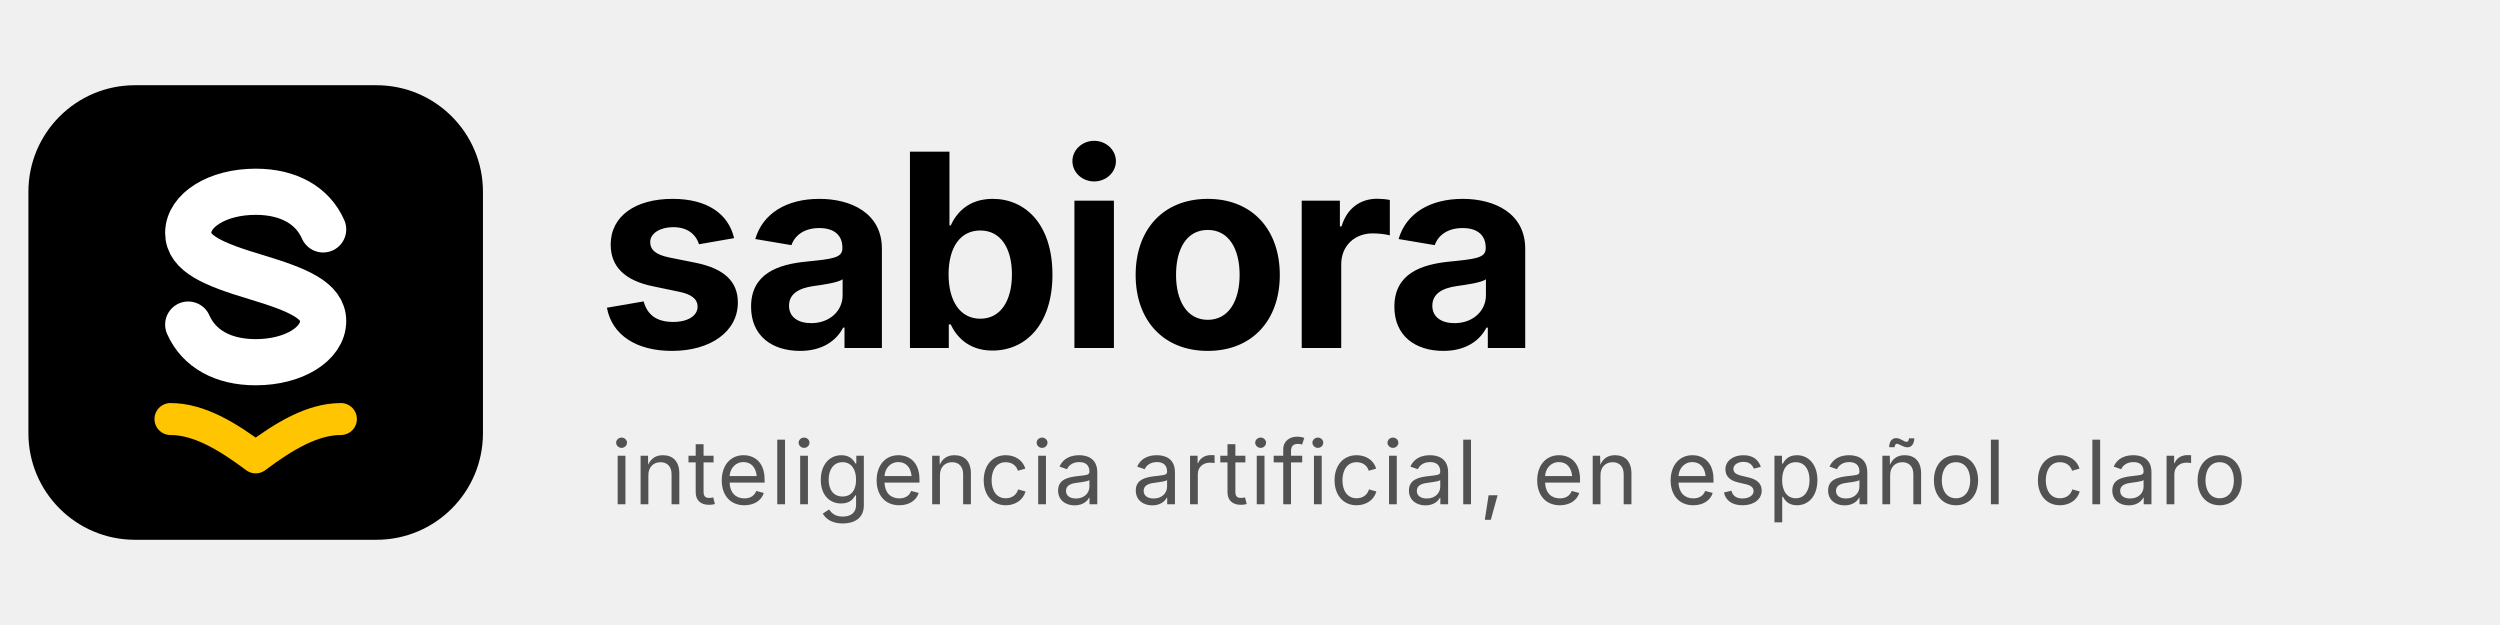
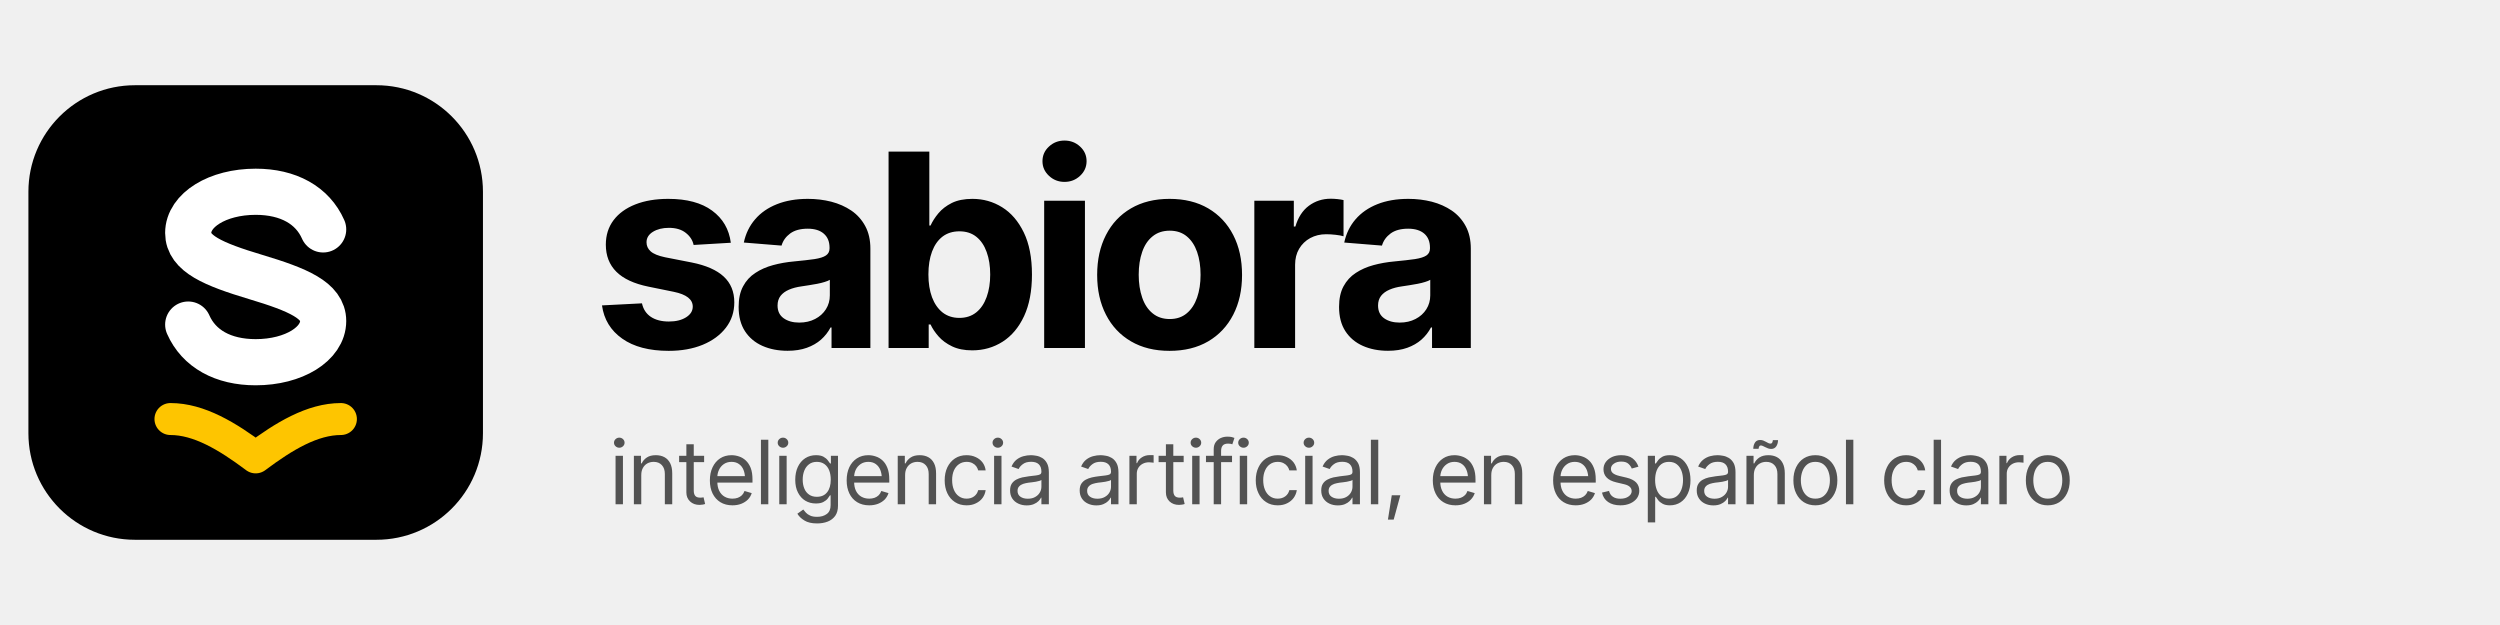
<svg xmlns="http://www.w3.org/2000/svg" viewBox="0 0 352 88" role="img" aria-label="sabiora">
  <g transform="translate(4,12)">
    <rect width="64" height="64" rx="15" fill="#000000" />
    <path d="M 41.5 20.3 C 40 16.9, 36.6 15, 32 15 C 26.6 15, 22.5 17.6, 22.5 20.8            C 22.5 23.7, 26 25.2, 32 27 C 38 28.8, 41.5 30.3, 41.5 33.2            C 41.5 36.4, 37.4 39, 32 39 C 27.4 39, 24 37.1, 22.5 33.7" fill="none" stroke="#ffffff" stroke-width="6.5" stroke-linecap="round" stroke-linejoin="round" />
    <path d="M 20 47 C 24 47, 28 49.4, 32 52.4 C 36 49.4, 40 47, 44 47" fill="none" stroke="#fec500" stroke-width="4.5" stroke-linecap="round" stroke-linejoin="round" />
  </g>
-   <text x="84" y="49" font-family="'Inter Tight', 'Inter', system-ui, -apple-system, 'Segoe UI', Roboto, 'Helvetica Neue', Arial, sans-serif" font-size="38" font-weight="700" fill="#000000" letter-spacing="-0.8">sabiora</text>
-   <text x="86" y="71" font-family="'Inter Tight', 'Inter', system-ui, -apple-system, 'Segoe UI', Roboto, 'Helvetica Neue', Arial, sans-serif" font-size="12.5" font-weight="400" fill="#525252" letter-spacing="0.2">inteligencia artificial, en español claro</text>
+   <path fill="#000000" d="M102.9 34.18 97.66 34.49Q97.46 33.5 96.56 32.79Q95.67 32.08 94.18 32.08Q92.84 32.08 91.93 32.64Q91.03 33.2 91.03 34.11Q91.03 34.87 91.61 35.39Q92.2 35.92 93.63 36.22L97.4 36.96Q100.41 37.56 101.9 38.94Q103.39 40.32 103.39 42.57Q103.39 44.61 102.2 46.15Q101.01 47.69 98.93 48.55Q96.85 49.4 94.16 49.4Q90.04 49.4 87.61 47.68Q85.17 45.96 84.76 43L90.39 42.71Q90.66 43.96 91.65 44.62Q92.64 45.27 94.17 45.27Q95.67 45.27 96.61 44.67Q97.54 44.08 97.54 43.17Q97.54 41.64 94.88 41.09L91.3 40.36Q88.26 39.74 86.78 38.26Q85.3 36.78 85.3 34.45Q85.3 32.45 86.39 31Q87.48 29.56 89.46 28.78Q91.44 28 94.09 28Q98.02 28 100.27 29.66Q102.53 31.32 102.9 34.18Z M110.89 49.39Q108.91 49.39 107.35 48.7Q105.78 48 104.89 46.63Q104 45.26 104 43.21Q104 41.47 104.63 40.31Q105.25 39.14 106.35 38.43Q107.44 37.71 108.84 37.33Q110.24 36.95 111.79 36.81Q113.59 36.64 114.69 36.48Q115.79 36.31 116.29 35.97Q116.8 35.63 116.8 34.97V34.88Q116.8 33.6 115.99 32.9Q115.19 32.2 113.73 32.2Q112.18 32.2 111.26 32.87Q110.34 33.55 110.04 34.58L104.73 34.15Q105.13 32.26 106.32 30.88Q107.5 29.5 109.39 28.75Q111.27 28 113.75 28Q115.48 28 117.05 28.4Q118.63 28.81 119.87 29.65Q121.11 30.5 121.83 31.84Q122.55 33.17 122.55 35.01V49H117.08V46.11H116.94Q116.43 47.08 115.6 47.82Q114.77 48.55 113.6 48.97Q112.43 49.39 110.89 49.39ZM112.53 45.42Q113.8 45.42 114.77 44.91Q115.74 44.41 116.29 43.54Q116.84 42.67 116.84 41.59V39.4Q116.58 39.56 116.11 39.7Q115.64 39.85 115.06 39.96Q114.48 40.08 113.9 40.16Q113.33 40.25 112.86 40.32Q111.84 40.46 111.08 40.79Q110.32 41.12 109.9 41.66Q109.48 42.21 109.48 43.02Q109.48 44.2 110.34 44.81Q111.2 45.42 112.53 45.42Z M136.89 49.33Q135.23 49.33 134.06 48.77Q132.89 48.21 132.15 47.37Q131.41 46.53 131.02 45.68H130.76V49H125.11V21.35H130.85V31.76H131.02Q131.4 30.91 132.12 30.04Q132.84 29.17 134.01 28.58Q135.18 28 136.92 28Q139.2 28 141.1 29.18Q143 30.36 144.15 32.73Q145.3 35.1 145.3 38.66Q145.3 42.12 144.19 44.51Q143.08 46.89 141.17 48.11Q139.26 49.33 136.89 49.33ZM135.08 44.76Q136.49 44.76 137.46 43.98Q138.42 43.21 138.92 41.82Q139.42 40.44 139.42 38.65Q139.42 36.85 138.92 35.48Q138.43 34.11 137.47 33.34Q136.51 32.57 135.08 32.57Q133.69 32.57 132.71 33.31Q131.74 34.06 131.23 35.42Q130.72 36.79 130.72 38.65Q130.72 40.48 131.23 41.86Q131.75 43.23 132.72 44Q133.7 44.76 135.08 44.76Z M147.02 49V28.26H152.76V49ZM149.88 25.61Q148.6 25.61 147.69 24.75Q146.78 23.9 146.78 22.7Q146.78 21.48 147.69 20.64Q148.6 19.79 149.88 19.79Q151.17 19.79 152.08 20.64Q152.99 21.48 152.99 22.69Q152.99 23.9 152.08 24.75Q151.17 25.61 149.88 25.61Z M164.67 49.4Q161.53 49.4 159.24 48.06Q156.95 46.72 155.72 44.31Q154.48 41.9 154.48 38.71Q154.48 35.5 155.72 33.09Q156.95 30.68 159.24 29.34Q161.53 28 164.67 28Q167.83 28 170.12 29.34Q172.4 30.68 173.64 33.09Q174.88 35.5 174.88 38.71Q174.88 41.9 173.64 44.31Q172.4 46.72 170.12 48.06Q167.83 49.4 164.67 49.4ZM164.7 44.92Q166.14 44.92 167.1 44.11Q168.06 43.31 168.55 41.9Q169.04 40.48 169.04 38.69Q169.04 36.87 168.55 35.47Q168.06 34.07 167.1 33.28Q166.14 32.48 164.7 32.48Q163.26 32.48 162.28 33.28Q161.3 34.07 160.82 35.47Q160.33 36.87 160.33 38.69Q160.33 40.48 160.82 41.9Q161.3 43.31 162.28 44.11Q163.26 44.92 164.7 44.92Z M176.61 49V28.26H182.17V31.9H182.39Q182.96 29.96 184.29 28.97Q185.63 27.98 187.36 27.98Q187.8 27.98 188.29 28.03Q188.79 28.08 189.17 28.17V33.27Q188.77 33.14 188.05 33.06Q187.34 32.98 186.73 32.98Q185.48 32.98 184.48 33.52Q183.48 34.07 182.91 35.04Q182.35 36 182.35 37.28V49Z M195.43 49.39Q193.45 49.39 191.89 48.7Q190.32 48 189.43 46.63Q188.54 45.26 188.54 43.21Q188.54 41.47 189.17 40.31Q189.8 39.14 190.89 38.43Q191.99 37.71 193.38 37.33Q194.78 36.95 196.33 36.81Q198.13 36.64 199.23 36.48Q200.33 36.31 200.84 35.97Q201.34 35.63 201.34 34.97V34.88Q201.34 33.6 200.54 32.9Q199.73 32.2 198.27 32.2Q196.72 32.2 195.8 32.87Q194.88 33.55 194.58 34.58L189.27 34.15Q189.67 32.26 190.86 30.88Q192.05 29.5 193.93 28.75Q195.81 28 198.3 28Q200.02 28 201.6 28.4Q203.17 28.81 204.41 29.65Q205.65 30.5 206.37 31.84Q207.09 33.17 207.09 35.01V49H201.63V46.11H201.48Q200.97 47.08 200.14 47.82Q199.31 48.55 198.14 48.97Q196.97 49.39 195.43 49.39ZM197.07 45.42Q198.34 45.42 199.31 44.91Q200.28 44.41 200.83 43.54Q201.38 42.67 201.38 41.59V39.4Q201.12 39.56 200.65 39.7Q200.18 39.85 199.6 39.96Q199.02 40.08 198.45 40.16Q197.87 40.25 197.4 40.32Q196.38 40.46 195.63 40.79Q194.87 41.12 194.45 41.66Q194.03 42.21 194.03 43.02Q194.03 44.2 194.88 44.81Q195.74 45.42 197.07 45.42Z" />
+   <path fill="#525252" d="M86.67 71V64.18H87.71V71ZM87.2 63.04Q86.89 63.04 86.67 62.83Q86.45 62.63 86.45 62.33Q86.45 62.04 86.67 61.83Q86.89 61.62 87.2 61.62Q87.5 61.62 87.72 61.83Q87.94 62.04 87.94 62.33Q87.94 62.63 87.72 62.83Q87.5 63.04 87.2 63.04Z M90.29 66.9V71H89.25V64.18H90.25V65.25H90.35Q90.59 64.73 91.08 64.41Q91.56 64.09 92.34 64.09Q93.03 64.09 93.55 64.37Q94.07 64.65 94.36 65.22Q94.65 65.79 94.65 66.67V71H93.61V66.74Q93.61 65.94 93.19 65.49Q92.77 65.03 92.04 65.03Q91.54 65.03 91.14 65.25Q90.75 65.47 90.52 65.89Q90.29 66.3 90.29 66.9Z M99.14 64.18V65.07H95.62V64.18ZM96.64 62.55H97.68V69.05Q97.68 69.58 97.9 69.83Q98.12 70.07 98.59 70.07Q98.7 70.07 98.81 70.06Q98.92 70.05 99.06 70.02L99.28 70.96Q99.13 71.02 98.92 71.05Q98.71 71.09 98.5 71.09Q97.67 71.09 97.16 70.6Q96.64 70.11 96.64 69.33Z M103.13 71.15Q102.15 71.15 101.43 70.71Q100.72 70.27 100.33 69.48Q99.95 68.69 99.95 67.64Q99.95 66.59 100.33 65.79Q100.71 64.99 101.39 64.54Q102.08 64.09 103 64.09Q103.53 64.09 104.06 64.27Q104.58 64.44 105.01 64.84Q105.44 65.24 105.7 65.89Q105.95 66.54 105.95 67.5V67.95H100.69V67.04H105.39L104.9 67.39Q104.9 66.7 104.69 66.17Q104.48 65.64 104.05 65.34Q103.63 65.03 103 65.03Q102.37 65.03 101.92 65.34Q101.47 65.65 101.24 66.14Q101 66.64 101 67.2V67.8Q101 68.58 101.27 69.11Q101.54 69.65 102.02 69.93Q102.5 70.21 103.13 70.21Q103.54 70.21 103.88 70.09Q104.21 69.97 104.46 69.73Q104.7 69.49 104.83 69.13L105.84 69.43Q105.69 69.94 105.31 70.33Q104.93 70.71 104.38 70.93Q103.82 71.15 103.13 71.15Z M108.18 61.91V71H107.14V61.91Z M109.72 71V64.18H110.76V71ZM110.25 63.04Q109.94 63.04 109.72 62.83Q109.5 62.63 109.5 62.33Q109.5 62.04 109.72 61.83Q109.94 61.62 110.25 61.62Q110.55 61.62 110.77 61.83Q110.99 62.04 110.99 62.33Q110.99 62.63 110.77 62.83Q110.55 63.04 110.25 63.04Z M115.05 73.7Q113.91 73.7 113.25 73.28Q112.58 72.87 112.27 72.33L113.1 71.74Q113.24 71.93 113.46 72.17Q113.68 72.42 114.06 72.59Q114.43 72.77 115.05 72.77Q115.87 72.77 116.41 72.37Q116.95 71.98 116.95 71.12V69.74H116.86Q116.75 69.93 116.54 70.2Q116.33 70.47 115.93 70.68Q115.54 70.89 114.87 70.89Q114.04 70.89 113.39 70.5Q112.74 70.11 112.36 69.36Q111.97 68.62 111.97 67.56Q111.97 66.51 112.34 65.73Q112.71 64.95 113.37 64.52Q114.03 64.09 114.89 64.09Q115.56 64.09 115.95 64.31Q116.34 64.53 116.55 64.81Q116.77 65.09 116.88 65.26H116.99V64.18H117.99V71.2Q117.99 72.07 117.6 72.63Q117.2 73.18 116.54 73.44Q115.87 73.7 115.05 73.7ZM115.01 69.95Q115.96 69.95 116.46 69.31Q116.97 68.67 116.97 67.53Q116.97 66.79 116.75 66.23Q116.53 65.67 116.09 65.35Q115.65 65.03 115.01 65.03Q114.35 65.03 113.91 65.37Q113.46 65.71 113.24 66.28Q113.02 66.84 113.02 67.53Q113.02 68.24 113.25 68.79Q113.47 69.33 113.92 69.64Q114.36 69.95 115.01 69.95Z M122.39 71.15Q121.41 71.15 120.69 70.71Q119.97 70.27 119.59 69.48Q119.21 68.69 119.21 67.64Q119.21 66.59 119.58 65.79Q119.96 64.99 120.65 64.54Q121.34 64.09 122.26 64.09Q122.79 64.09 123.31 64.27Q123.84 64.44 124.27 64.84Q124.7 65.24 124.95 65.89Q125.21 66.54 125.21 67.5V67.95H119.95V67.04H124.64L124.16 67.39Q124.16 66.7 123.95 66.17Q123.73 65.64 123.31 65.34Q122.89 65.03 122.26 65.03Q121.63 65.03 121.18 65.34Q120.73 65.65 120.49 66.14Q120.26 66.64 120.26 67.2V67.8Q120.26 68.58 120.52 69.11Q120.79 69.65 121.27 69.93Q121.76 70.21 122.39 70.21Q122.8 70.21 123.14 70.09Q123.47 69.97 123.72 69.73Q123.96 69.49 124.09 69.13L125.1 69.43Q124.94 69.94 124.57 70.33Q124.19 70.71 123.64 70.93Q123.08 71.15 122.39 71.15Z M127.44 66.9V71H126.4V64.18H127.4V65.25H127.5Q127.74 64.73 128.23 64.41Q128.71 64.09 129.49 64.09Q130.18 64.09 130.7 64.37Q131.22 64.65 131.51 65.22Q131.8 65.79 131.8 66.67V71H130.76V66.74Q130.76 65.94 130.34 65.49Q129.92 65.03 129.19 65.03Q128.69 65.03 128.29 65.25Q127.9 65.47 127.67 65.89Q127.44 66.3 127.44 66.9Z M136.1 71.15Q135.14 71.15 134.45 70.69Q133.76 70.24 133.38 69.44Q133.01 68.65 133.01 67.63Q133.01 66.59 133.39 65.79Q133.78 64.99 134.47 64.54Q135.16 64.09 136.08 64.09Q136.81 64.09 137.38 64.36Q137.96 64.62 138.33 65.1Q138.7 65.59 138.78 66.23H137.73Q137.65 65.92 137.45 65.64Q137.24 65.37 136.9 65.2Q136.56 65.03 136.1 65.03Q135.49 65.03 135.03 65.35Q134.57 65.67 134.31 66.24Q134.06 66.82 134.06 67.59Q134.06 68.38 134.31 68.97Q134.56 69.56 135.02 69.88Q135.48 70.21 136.1 70.21Q136.71 70.21 137.15 69.89Q137.59 69.57 137.73 69.01H138.78Q138.7 69.61 138.35 70.1Q138 70.58 137.42 70.86Q136.85 71.15 136.1 71.15Z M139.97 71V64.18H141.01V71ZM140.5 63.04Q140.19 63.04 139.97 62.83Q139.75 62.63 139.75 62.33Q139.75 62.04 139.97 61.83Q140.19 61.62 140.5 61.62Q140.8 61.62 141.02 61.83Q141.24 62.04 141.24 62.33Q141.24 62.63 141.02 62.83Q140.8 63.04 140.5 63.04Z M144.55 71.16Q143.91 71.16 143.38 70.91Q142.84 70.66 142.53 70.19Q142.22 69.72 142.22 69.06Q142.22 68.47 142.45 68.11Q142.69 67.75 143.07 67.54Q143.46 67.33 143.93 67.22Q144.4 67.12 144.87 67.06Q145.49 66.98 145.88 66.94Q146.27 66.89 146.45 66.79Q146.63 66.68 146.63 66.43V66.4Q146.63 65.74 146.27 65.38Q145.91 65.02 145.19 65.02Q144.44 65.02 144.02 65.35Q143.59 65.67 143.42 66.04L142.42 65.69Q142.69 65.07 143.13 64.72Q143.58 64.37 144.11 64.23Q144.64 64.09 145.15 64.09Q145.48 64.09 145.91 64.17Q146.34 64.24 146.74 64.48Q147.15 64.73 147.41 65.21Q147.68 65.7 147.68 66.51V71H146.63V70.07H146.58Q146.48 70.29 146.23 70.55Q145.98 70.8 145.56 70.98Q145.15 71.16 144.55 71.16ZM144.71 70.22Q145.34 70.22 145.76 69.97Q146.19 69.73 146.41 69.34Q146.63 68.96 146.63 68.53V67.57Q146.56 67.65 146.34 67.71Q146.12 67.78 145.83 67.83Q145.54 67.88 145.26 67.91Q144.99 67.94 144.82 67.96Q144.41 68.02 144.06 68.13Q143.71 68.25 143.49 68.49Q143.27 68.72 143.27 69.12Q143.27 69.66 143.68 69.94Q144.08 70.22 144.71 70.22Z M154.35 71.16Q153.71 71.16 153.18 70.91Q152.64 70.66 152.33 70.19Q152.02 69.72 152.02 69.06Q152.02 68.47 152.25 68.11Q152.49 67.75 152.87 67.54Q153.26 67.33 153.73 67.22Q154.19 67.12 154.67 67.06Q155.29 66.98 155.68 66.94Q156.07 66.89 156.25 66.79Q156.43 66.68 156.43 66.43V66.4Q156.43 65.74 156.07 65.38Q155.71 65.02 154.99 65.02Q154.24 65.02 153.82 65.35Q153.39 65.67 153.22 66.04L152.22 65.69Q152.49 65.07 152.93 64.72Q153.38 64.37 153.91 64.23Q154.44 64.09 154.95 64.09Q155.28 64.09 155.71 64.17Q156.14 64.24 156.54 64.48Q156.95 64.73 157.21 65.21Q157.48 65.7 157.48 66.51V71H156.43V70.07H156.38Q156.28 70.29 156.03 70.55Q155.78 70.8 155.36 70.98Q154.95 71.16 154.35 71.16ZM154.51 70.22Q155.13 70.22 155.56 69.97Q155.99 69.73 156.21 69.34Q156.43 68.96 156.43 68.53V67.57Q156.36 67.65 156.14 67.71Q155.92 67.78 155.63 67.83Q155.34 67.88 155.06 67.91Q154.79 67.94 154.62 67.96Q154.21 68.02 153.86 68.13Q153.5 68.25 153.29 68.49Q153.07 68.72 153.07 69.12Q153.07 69.66 153.48 69.94Q153.88 70.22 154.51 70.22Z M159.02 71V64.18H160.02V65.21H160.1Q160.28 64.71 160.78 64.39Q161.27 64.08 161.88 64.08Q161.99 64.08 162.16 64.08Q162.34 64.08 162.43 64.09V65.15Q162.37 65.14 162.18 65.12Q161.99 65.09 161.78 65.09Q161.29 65.09 160.89 65.3Q160.5 65.51 160.28 65.87Q160.06 66.23 160.06 66.69V71Z M166.66 64.18V65.07H163.13V64.18ZM164.16 62.55H165.2V69.05Q165.2 69.58 165.42 69.83Q165.64 70.07 166.11 70.07Q166.22 70.07 166.33 70.06Q166.44 70.05 166.58 70.02L166.8 70.96Q166.65 71.02 166.44 71.05Q166.23 71.09 166.01 71.09Q165.19 71.09 164.67 70.6Q164.16 70.11 164.16 69.33Z M167.86 71V64.18H168.9V71ZM168.39 63.04Q168.08 63.04 167.86 62.83Q167.64 62.63 167.64 62.33Q167.64 62.04 167.86 61.83Q168.08 61.62 168.39 61.62Q168.69 61.62 168.91 61.83Q169.13 62.04 169.13 62.33Q169.13 62.63 168.91 62.83Q168.69 63.04 168.39 63.04Z M173.47 64.18V65.07H169.8V64.18ZM170.89 71V63.24Q170.89 62.65 171.17 62.26Q171.45 61.87 171.89 61.67Q172.33 61.48 172.81 61.48Q173.2 61.48 173.45 61.54Q173.7 61.61 173.81 61.66L173.51 62.56Q173.43 62.53 173.29 62.49Q173.15 62.46 172.92 62.46Q172.4 62.46 172.17 62.72Q171.93 62.99 171.93 63.49V71Z M174.56 71V64.18H175.6V71ZM175.09 63.04Q174.78 63.04 174.56 62.83Q174.34 62.63 174.34 62.33Q174.34 62.04 174.56 61.83Q174.78 61.62 175.09 61.62Q175.39 61.62 175.61 61.83Q175.83 62.04 175.83 62.33Q175.83 62.63 175.61 62.83Q175.39 63.04 175.09 63.04Z M179.9 71.15Q178.95 71.15 178.26 70.69Q177.56 70.24 177.19 69.44Q176.81 68.65 176.81 67.63Q176.81 66.59 177.2 65.79Q177.58 64.99 178.27 64.54Q178.97 64.09 179.89 64.09Q180.61 64.09 181.18 64.36Q181.76 64.62 182.13 65.1Q182.5 65.59 182.59 66.23H181.54Q181.46 65.92 181.25 65.64Q181.04 65.37 180.7 65.2Q180.36 65.03 179.9 65.03Q179.29 65.03 178.83 65.35Q178.37 65.67 178.12 66.24Q177.86 66.82 177.86 67.59Q177.86 68.38 178.11 68.97Q178.36 69.56 178.82 69.88Q179.28 70.21 179.9 70.21Q180.52 70.21 180.96 69.89Q181.4 69.57 181.54 69.01H182.59Q182.5 69.61 182.15 70.1Q181.8 70.58 181.23 70.86Q180.66 71.15 179.9 71.15Z M183.77 71V64.18H184.81V71ZM184.3 63.04Q183.99 63.04 183.77 62.83Q183.55 62.63 183.55 62.33Q183.55 62.04 183.77 61.83Q183.99 61.62 184.3 61.62Q184.6 61.62 184.82 61.83Q185.04 62.04 185.04 62.33Q185.04 62.63 184.82 62.83Q184.6 63.04 184.3 63.04Z M188.36 71.16Q187.71 71.16 187.18 70.91Q186.65 70.66 186.34 70.19Q186.03 69.72 186.03 69.06Q186.03 68.47 186.26 68.11Q186.49 67.75 186.88 67.54Q187.26 67.33 187.73 67.22Q188.2 67.12 188.67 67.06Q189.3 66.98 189.68 66.94Q190.07 66.89 190.25 66.79Q190.43 66.68 190.43 66.43V66.4Q190.43 65.74 190.07 65.38Q189.72 65.02 188.99 65.02Q188.25 65.02 187.82 65.35Q187.39 65.67 187.22 66.04L186.22 65.69Q186.49 65.07 186.94 64.72Q187.39 64.37 187.91 64.23Q188.44 64.09 188.95 64.09Q189.28 64.09 189.71 64.17Q190.14 64.24 190.54 64.48Q190.95 64.73 191.22 65.21Q191.48 65.7 191.48 66.51V71H190.43V70.07H190.38Q190.28 70.29 190.03 70.55Q189.78 70.8 189.37 70.98Q188.95 71.16 188.36 71.16ZM188.52 70.22Q189.14 70.22 189.57 69.97Q189.99 69.73 190.21 69.34Q190.43 68.96 190.43 68.53V67.57Q190.36 67.65 190.14 67.71Q189.92 67.78 189.63 67.83Q189.34 67.88 189.06 67.91Q188.79 67.94 188.63 67.96Q188.22 68.02 187.86 68.13Q187.51 68.25 187.29 68.49Q187.07 68.72 187.07 69.12Q187.07 69.66 187.48 69.94Q187.89 70.22 188.52 70.22Z M194.06 61.91V71H193.02V61.91Z M195.42 73.16 195.96 69.73H197.17L196.23 73.16Z M204.93 71.15Q203.95 71.15 203.23 70.71Q202.51 70.27 202.13 69.48Q201.74 68.69 201.74 67.64Q201.74 66.59 202.12 65.79Q202.5 64.99 203.19 64.54Q203.87 64.09 204.79 64.09Q205.32 64.09 205.85 64.27Q206.37 64.44 206.81 64.84Q207.24 65.24 207.49 65.89Q207.75 66.54 207.75 67.5V67.95H202.49V67.04H207.18L206.7 67.39Q206.7 66.7 206.48 66.17Q206.27 65.64 205.85 65.34Q205.42 65.03 204.79 65.03Q204.17 65.03 203.72 65.34Q203.27 65.65 203.03 66.14Q202.79 66.64 202.79 67.2V67.8Q202.79 68.58 203.06 69.11Q203.33 69.65 203.81 69.93Q204.29 70.21 204.93 70.21Q205.34 70.21 205.67 70.09Q206.01 69.97 206.25 69.73Q206.5 69.49 206.62 69.13L207.64 69.43Q207.48 69.94 207.1 70.33Q206.73 70.71 206.17 70.93Q205.62 71.15 204.93 71.15Z M209.97 66.9V71H208.94V64.18H209.94V65.25H210.04Q210.27 64.73 210.76 64.41Q211.25 64.09 212.03 64.09Q212.71 64.09 213.23 64.37Q213.75 64.65 214.04 65.22Q214.33 65.79 214.33 66.67V71H213.29V66.74Q213.29 65.94 212.87 65.49Q212.45 65.03 211.73 65.03Q211.23 65.03 210.83 65.25Q210.43 65.47 210.2 65.89Q209.97 66.3 209.97 66.9Z M221.86 71.15Q220.88 71.15 220.16 70.71Q219.44 70.27 219.06 69.48Q218.68 68.69 218.68 67.64Q218.68 66.59 219.05 65.79Q219.43 64.99 220.12 64.54Q220.81 64.09 221.73 64.09Q222.26 64.09 222.78 64.27Q223.31 64.44 223.74 64.84Q224.17 65.24 224.42 65.89Q224.68 66.54 224.68 67.5V67.95H219.42V67.04H224.11L223.63 67.39Q223.63 66.7 223.42 66.17Q223.2 65.64 222.78 65.34Q222.36 65.03 221.73 65.03Q221.1 65.03 220.65 65.34Q220.2 65.65 219.96 66.14Q219.72 66.64 219.72 67.2V67.8Q219.72 68.58 219.99 69.11Q220.26 69.65 220.74 69.93Q221.23 70.21 221.86 70.21Q222.27 70.21 222.61 70.09Q222.94 69.97 223.19 69.73Q223.43 69.49 223.56 69.13L224.57 69.43Q224.41 69.94 224.04 70.33Q223.66 70.71 223.11 70.93Q222.55 71.15 221.86 71.15Z M230.69 65.71 229.75 65.97Q229.62 65.62 229.29 65.31Q228.96 64.99 228.27 64.99Q227.65 64.99 227.24 65.28Q226.82 65.57 226.82 66.01Q226.82 66.4 227.11 66.63Q227.39 66.86 227.99 67.01L229.01 67.25Q229.92 67.47 230.37 67.93Q230.81 68.39 230.81 69.1Q230.81 69.68 230.48 70.15Q230.14 70.61 229.54 70.88Q228.95 71.15 228.15 71.15Q227.11 71.15 226.43 70.69Q225.75 70.23 225.56 69.36L226.55 69.12Q226.69 69.67 227.09 69.94Q227.49 70.22 228.14 70.22Q228.87 70.22 229.3 69.9Q229.74 69.59 229.74 69.16Q229.74 68.44 228.73 68.19L227.59 67.92Q226.65 67.7 226.21 67.23Q225.77 66.77 225.77 66.07Q225.77 65.49 226.1 65.04Q226.43 64.6 226.99 64.34Q227.56 64.09 228.27 64.09Q229.29 64.09 229.87 64.54Q230.45 64.99 230.69 65.71Z M232.01 73.55V64.18H233.02V65.26H233.14Q233.25 65.09 233.46 64.81Q233.67 64.53 234.06 64.31Q234.45 64.09 235.12 64.09Q235.98 64.09 236.63 64.52Q237.28 64.95 237.65 65.74Q238.02 66.53 238.02 67.61Q238.02 68.69 237.65 69.48Q237.29 70.28 236.64 70.71Q235.98 71.15 235.13 71.15Q234.47 71.15 234.08 70.92Q233.68 70.7 233.47 70.42Q233.25 70.13 233.14 69.95H233.05V73.55ZM234.99 70.21Q235.65 70.21 236.09 69.86Q236.53 69.5 236.75 68.91Q236.97 68.32 236.97 67.59Q236.97 66.87 236.75 66.29Q236.53 65.71 236.09 65.37Q235.66 65.03 234.99 65.03Q234.35 65.03 233.92 65.35Q233.49 65.67 233.26 66.25Q233.04 66.83 233.04 67.59Q233.04 68.36 233.27 68.95Q233.49 69.54 233.93 69.87Q234.36 70.21 234.99 70.21Z M241.24 71.16Q240.59 71.16 240.06 70.91Q239.53 70.66 239.22 70.19Q238.9 69.72 238.9 69.06Q238.9 68.47 239.14 68.11Q239.37 67.75 239.76 67.54Q240.14 67.33 240.61 67.22Q241.08 67.12 241.55 67.06Q242.18 66.98 242.56 66.94Q242.95 66.89 243.13 66.79Q243.31 66.68 243.31 66.43V66.4Q243.31 65.74 242.95 65.38Q242.6 65.02 241.87 65.02Q241.13 65.02 240.7 65.35Q240.27 65.67 240.1 66.04L239.1 65.69Q239.37 65.07 239.82 64.72Q240.27 64.37 240.79 64.23Q241.32 64.09 241.83 64.09Q242.16 64.09 242.59 64.17Q243.02 64.24 243.42 64.48Q243.83 64.73 244.1 65.21Q244.36 65.7 244.36 66.51V71H243.31V70.07H243.26Q243.16 70.29 242.91 70.55Q242.66 70.8 242.25 70.98Q241.83 71.16 241.24 71.16ZM241.39 70.22Q242.02 70.22 242.44 69.97Q242.87 69.73 243.09 69.34Q243.31 68.96 243.31 68.53V67.57Q243.24 67.65 243.02 67.71Q242.8 67.78 242.51 67.83Q242.22 67.88 241.94 67.91Q241.67 67.94 241.5 67.96Q241.1 68.02 240.74 68.13Q240.39 68.25 240.17 68.49Q239.95 68.72 239.95 69.12Q239.95 69.66 240.36 69.94Q240.77 70.22 241.39 70.22Z M246.94 66.9V71H245.9V64.18H246.9V65.25H247Q247.24 64.73 247.73 64.41Q248.22 64.09 248.99 64.09Q249.68 64.09 250.2 64.37Q250.72 64.65 251.01 65.22Q251.3 65.79 251.3 66.67V71H250.26V66.74Q250.26 65.94 249.84 65.49Q249.42 65.03 248.69 65.03Q248.19 65.03 247.8 65.25Q247.4 65.47 247.17 65.89Q246.94 66.3 246.94 66.9ZM249.39 63.21Q249.17 63.21 248.96 63.14Q248.75 63.07 248.55 62.96Q248.36 62.86 248.2 62.79Q248.03 62.72 247.92 62.72Q247.76 62.72 247.69 62.87Q247.62 63.02 247.61 63.19H246.86Q246.87 62.66 247.11 62.3Q247.34 61.95 247.82 61.95Q248.05 61.95 248.25 62.02Q248.45 62.1 248.63 62.2Q248.81 62.31 248.97 62.38Q249.13 62.46 249.28 62.46Q249.44 62.46 249.51 62.35Q249.59 62.23 249.62 61.97H250.35Q250.33 62.53 250.08 62.87Q249.83 63.21 249.39 63.21Z M255.6 71.15Q254.68 71.15 253.98 70.71Q253.29 70.27 252.9 69.47Q252.51 68.68 252.51 67.63Q252.51 66.56 252.9 65.77Q253.29 64.97 253.98 64.53Q254.68 64.09 255.6 64.09Q256.53 64.09 257.22 64.53Q257.92 64.97 258.31 65.77Q258.7 66.56 258.7 67.63Q258.7 68.68 258.31 69.47Q257.92 70.27 257.22 70.71Q256.53 71.15 255.6 71.15ZM255.6 70.21Q256.31 70.21 256.76 69.85Q257.21 69.49 257.43 68.9Q257.65 68.31 257.65 67.63Q257.65 66.94 257.43 66.35Q257.21 65.76 256.76 65.39Q256.31 65.03 255.6 65.03Q254.9 65.03 254.45 65.39Q254 65.76 253.78 66.35Q253.56 66.94 253.56 67.63Q253.56 68.31 253.78 68.9Q254 69.49 254.45 69.85Q254.9 70.21 255.6 70.21Z M260.95 61.91V71H259.91V61.91Z M268.38 71.15Q267.43 71.15 266.74 70.69Q266.05 70.24 265.67 69.44Q265.29 68.65 265.29 67.63Q265.29 66.59 265.68 65.79Q266.06 64.99 266.76 64.54Q267.45 64.09 268.37 64.09Q269.09 64.09 269.67 64.36Q270.24 64.62 270.61 65.1Q270.98 65.59 271.07 66.23H270.02Q269.94 65.92 269.73 65.64Q269.52 65.37 269.19 65.2Q268.85 65.03 268.38 65.03Q267.77 65.03 267.31 65.35Q266.86 65.67 266.6 66.24Q266.34 66.82 266.34 67.59Q266.34 68.38 266.59 68.97Q266.85 69.56 267.31 69.88Q267.77 70.21 268.38 70.21Q269 70.21 269.44 69.89Q269.88 69.57 270.02 69.01H271.07Q270.98 69.61 270.63 70.1Q270.28 70.58 269.71 70.86Q269.14 71.15 268.38 71.15Z M273.3 61.91V71H272.26V61.91Z M276.84 71.16Q276.19 71.16 275.66 70.91Q275.13 70.66 274.82 70.19Q274.51 69.72 274.51 69.06Q274.51 68.47 274.74 68.11Q274.97 67.75 275.36 67.54Q275.75 67.33 276.21 67.22Q276.68 67.12 277.16 67.06Q277.78 66.98 278.17 66.94Q278.55 66.89 278.73 66.79Q278.91 66.68 278.91 66.43V66.4Q278.91 65.74 278.56 65.38Q278.2 65.02 277.47 65.02Q276.73 65.02 276.3 65.35Q275.88 65.67 275.7 66.04L274.7 65.69Q274.97 65.07 275.42 64.72Q275.87 64.37 276.4 64.23Q276.93 64.09 277.44 64.09Q277.77 64.09 278.19 64.17Q278.62 64.24 279.03 64.48Q279.43 64.73 279.7 65.21Q279.96 65.7 279.96 66.51V71H278.91V70.07H278.87Q278.76 70.29 278.51 70.55Q278.26 70.8 277.85 70.98Q277.44 71.16 276.84 71.16ZM277 70.22Q277.62 70.22 278.05 69.97Q278.48 69.73 278.7 69.34Q278.91 68.96 278.91 68.53V67.57Q278.85 67.65 278.63 67.71Q278.4 67.78 278.11 67.83Q277.82 67.88 277.55 67.91Q277.27 67.94 277.11 67.96Q276.7 68.02 276.35 68.13Q275.99 68.25 275.77 68.49Q275.56 68.72 275.56 69.12Q275.56 69.66 275.96 69.94Q276.37 70.22 277 70.22Z M281.51 71V64.18H282.51V65.21H282.58Q282.77 64.71 283.26 64.39Q283.75 64.08 284.36 64.08Q284.48 64.08 284.65 64.08Q284.82 64.08 284.91 64.09V65.15Q284.86 65.14 284.67 65.12Q284.48 65.09 284.27 65.09Q283.77 65.09 283.38 65.3Q282.99 65.51 282.77 65.87Q282.55 66.23 282.55 66.69V71Z M288.32 71.15Q287.4 71.15 286.71 70.71Q286.01 70.27 285.62 69.47Q285.24 68.68 285.24 67.63Q285.24 66.56 285.62 65.77Q286.01 64.97 286.71 64.53Q287.4 64.09 288.32 64.09Q289.25 64.09 289.95 64.53Q290.64 64.97 291.03 65.77Q291.42 66.56 291.42 67.63Q291.42 68.68 291.03 69.47Q290.64 70.27 289.95 70.71Q289.25 71.15 288.32 71.15ZM288.32 70.21Q289.03 70.21 289.48 69.85Q289.94 69.49 290.15 68.9Q290.37 68.31 290.37 67.63Q290.37 66.94 290.15 66.35Q289.94 65.76 289.48 65.39Q289.03 65.03 288.32 65.03Q287.63 65.03 287.18 65.39Q286.72 65.76 286.5 66.35Q286.29 66.94 286.29 67.63Q286.29 68.31 286.5 68.9Q286.72 69.49 287.18 69.85Q287.63 70.21 288.32 70.21Z" />
</svg>
